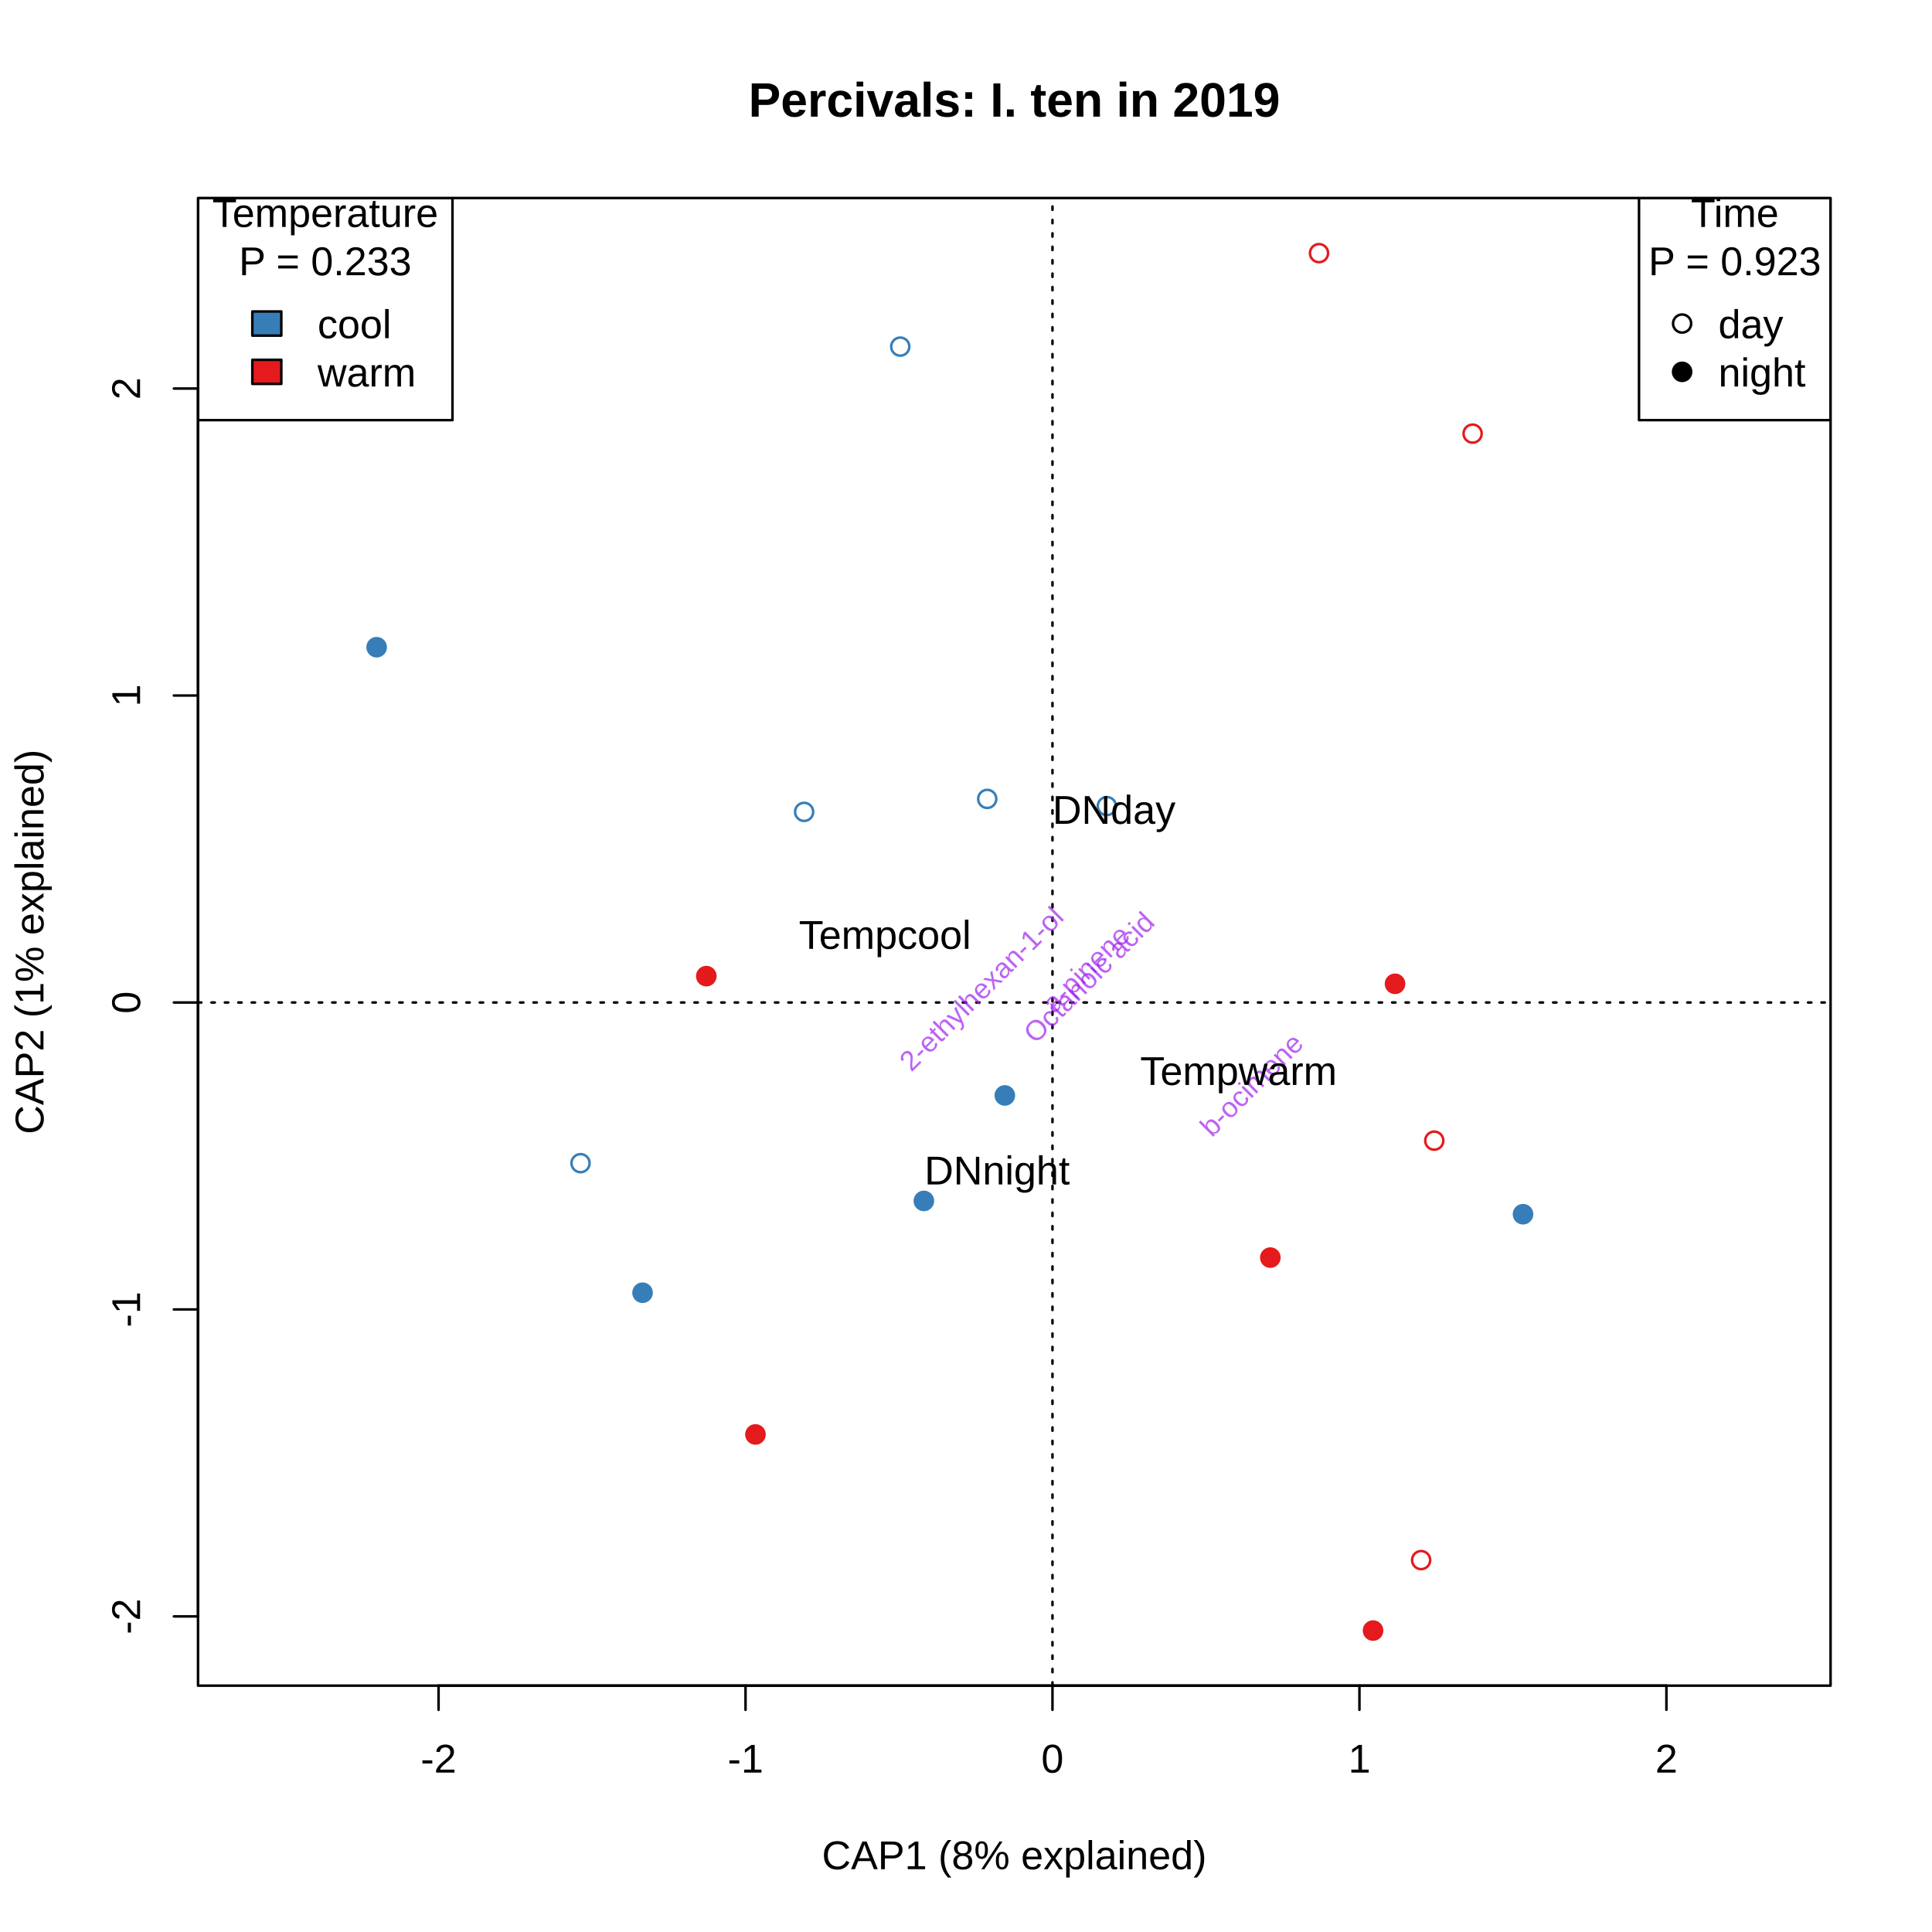
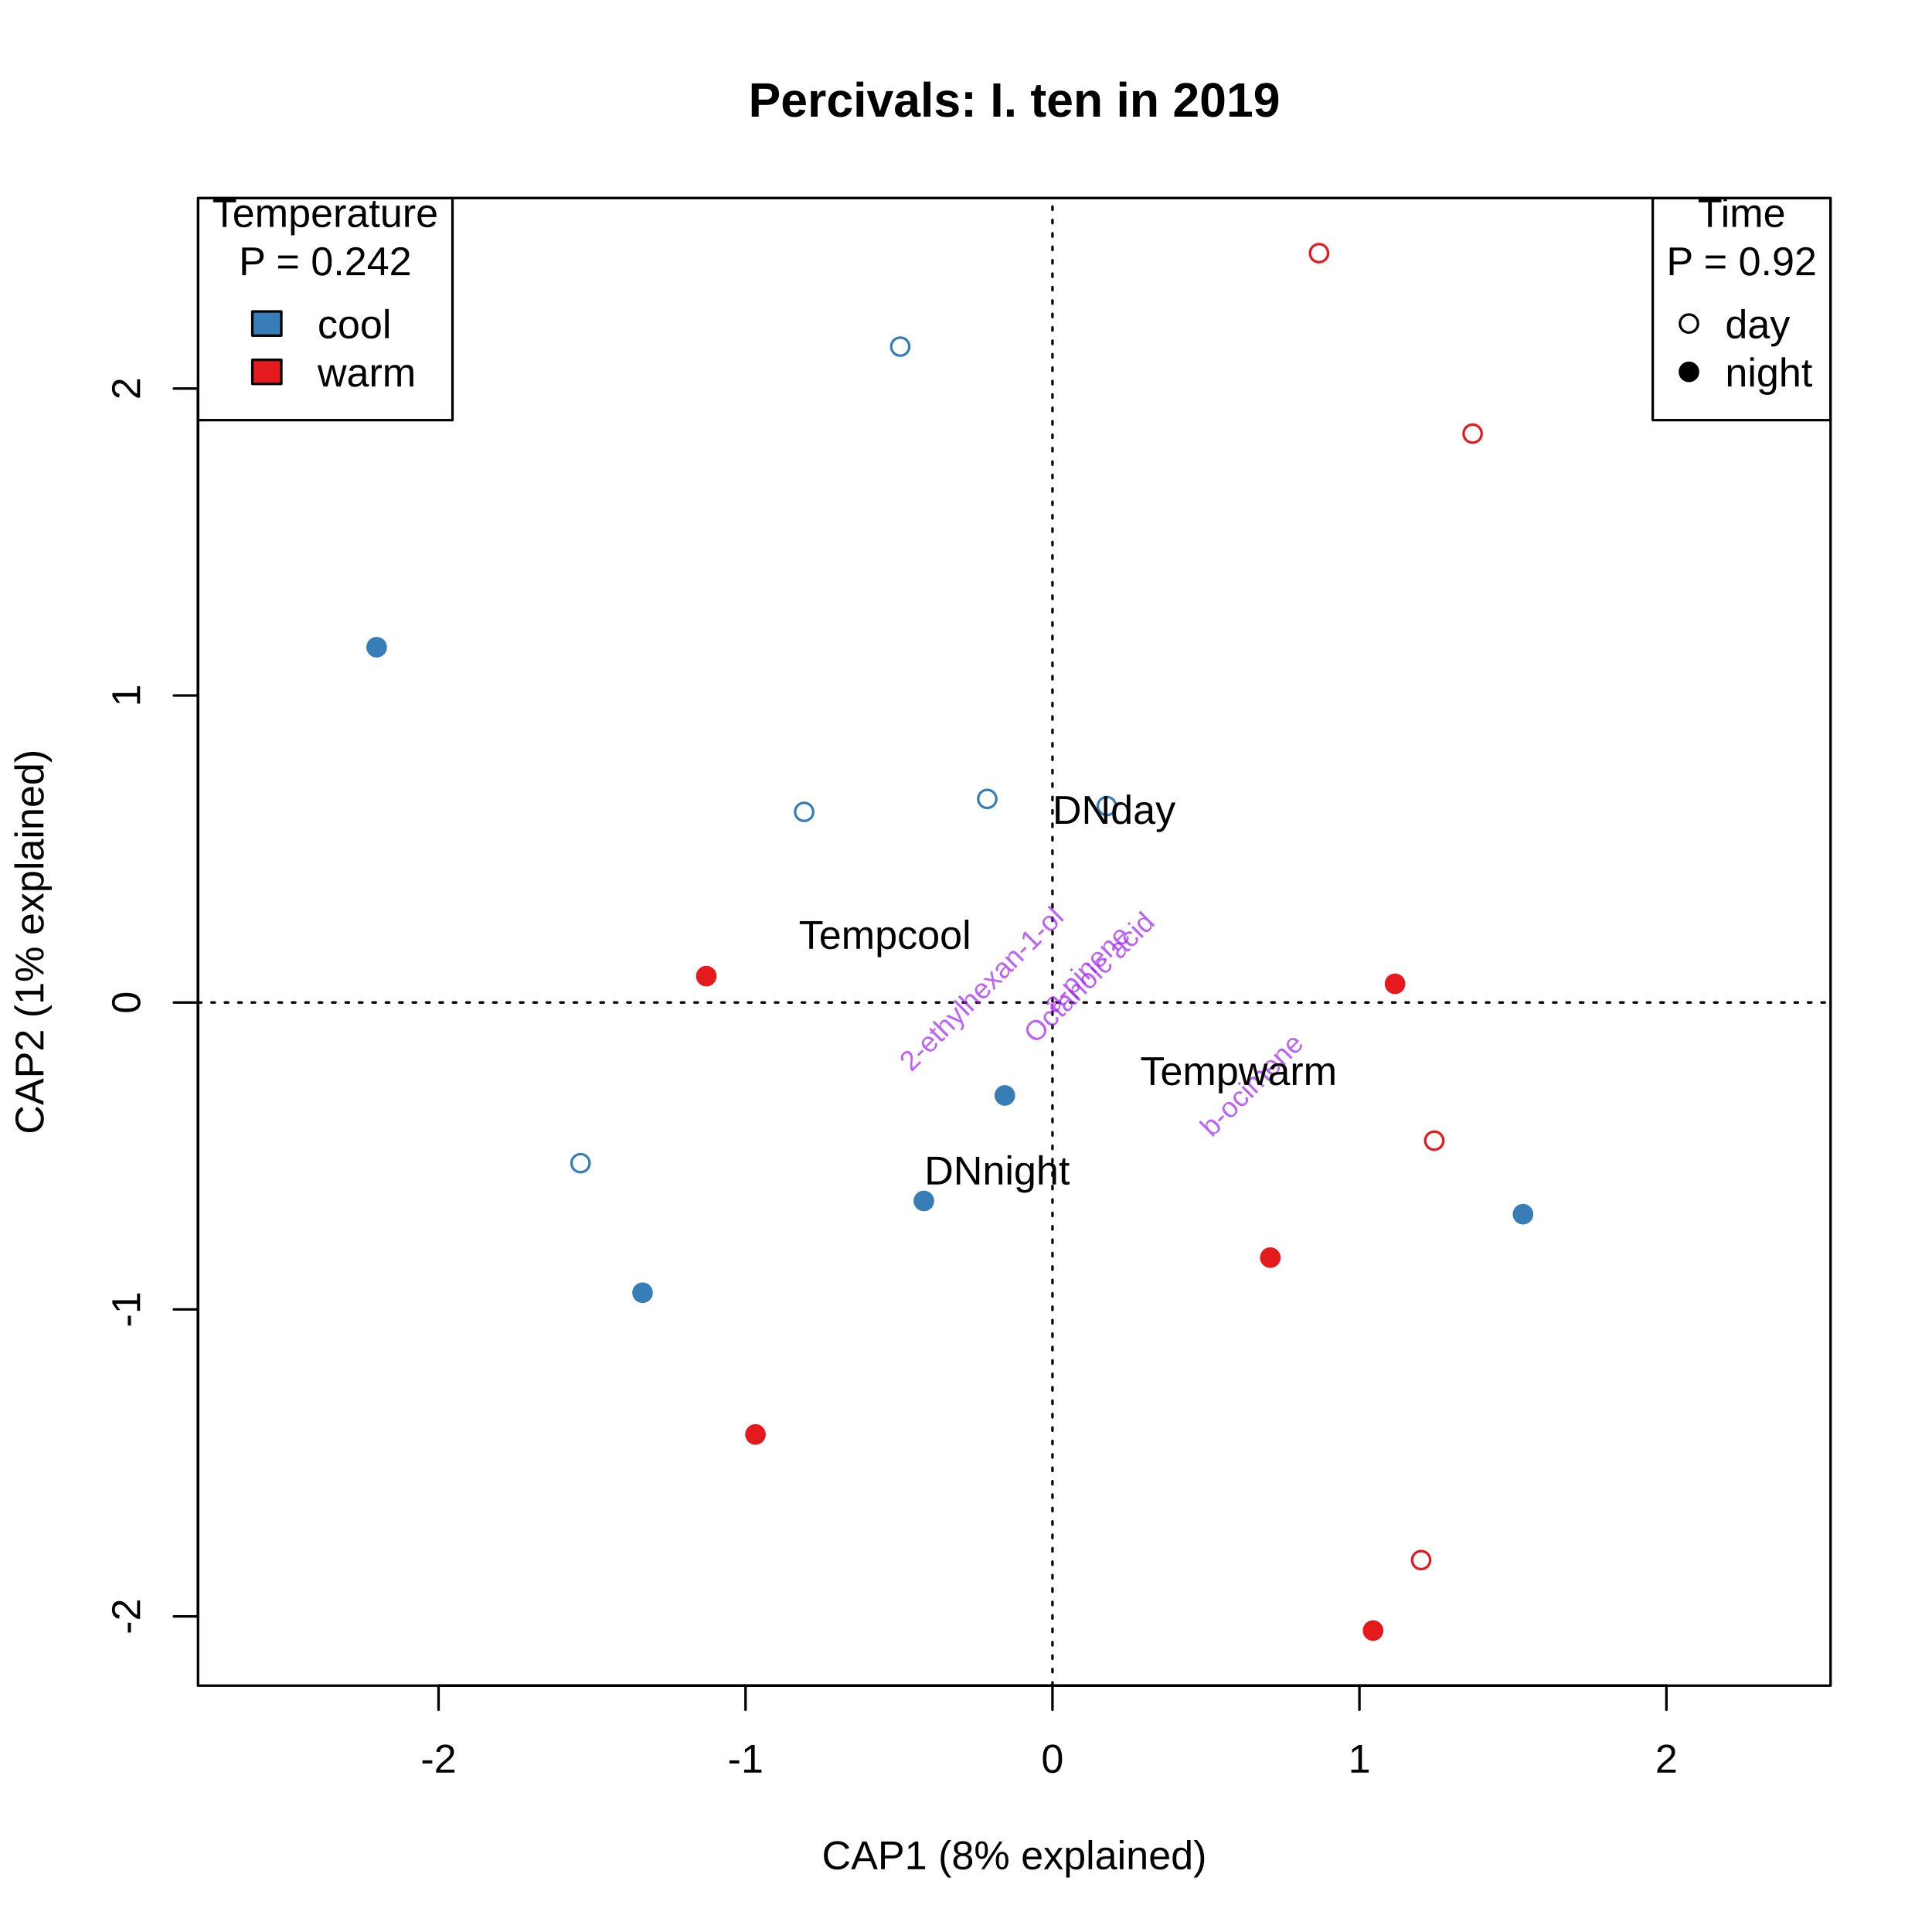
<svg xmlns="http://www.w3.org/2000/svg" class="svglite" width="576.00pt" height="576.00pt" viewBox="0 0 576.00 576.00">
  <defs>
    <style type="text/css">
    .svglite line, .svglite polyline, .svglite polygon, .svglite path, .svglite rect, .svglite circle {
      fill: none;
      stroke: #000000;
      stroke-linecap: round;
      stroke-linejoin: round;
      stroke-miterlimit: 10.00;
    }
    .svglite text {
      white-space: pre;
    }
  </style>
  </defs>
  <rect width="100%" height="100%" style="stroke: none; fill: #FFFFFF;" />
  <defs>
    <clipPath id="cpMC4wMHw1NzYuMDB8MC4wMHw1NzYuMDA=">
      <rect x="0.00" y="0.00" width="576.00" height="576.00" />
    </clipPath>
  </defs>
  <g clip-path="url(#cpMC4wMHw1NzYuMDB8MC4wMHw1NzYuMDA=)">
</g>
  <defs>
    <clipPath id="cpNTkuMDR8NTQ1Ljc2fDU5LjA0fDUwMi41Ng==">
      <rect x="59.04" y="59.04" width="486.72" height="443.52" />
    </clipPath>
  </defs>
  <g clip-path="url(#cpNTkuMDR8NTQ1Ljc2fDU5LjA0fDUwMi41Ng==)">
</g>
  <g clip-path="url(#cpMC4wMHw1NzYuMDB8MC4wMHw1NzYuMDA=)">
    <line x1="130.75" y1="502.56" x2="496.82" y2="502.56" style="stroke-width: 0.75;" />
    <line x1="130.75" y1="502.56" x2="130.75" y2="509.76" style="stroke-width: 0.75;" />
    <line x1="222.27" y1="502.56" x2="222.27" y2="509.76" style="stroke-width: 0.75;" />
    <line x1="313.78" y1="502.56" x2="313.78" y2="509.76" style="stroke-width: 0.75;" />
    <line x1="405.30" y1="502.56" x2="405.30" y2="509.76" style="stroke-width: 0.75;" />
    <line x1="496.82" y1="502.56" x2="496.82" y2="509.76" style="stroke-width: 0.75;" />
    <text x="130.75" y="528.48" text-anchor="middle" style="font-size: 12.00px; font-family: &quot;Arial&quot;;">-2</text>
    <text x="222.27" y="528.48" text-anchor="middle" style="font-size: 12.00px; font-family: &quot;Arial&quot;;">-1</text>
    <text x="313.78" y="528.48" text-anchor="middle" style="font-size: 12.00px; font-family: &quot;Arial&quot;;">0</text>
    <text x="405.30" y="528.48" text-anchor="middle" style="font-size: 12.00px; font-family: &quot;Arial&quot;;">1</text>
    <text x="496.82" y="528.48" text-anchor="middle" style="font-size: 12.00px; font-family: &quot;Arial&quot;;">2</text>
    <line x1="59.04" y1="481.91" x2="59.04" y2="115.84" style="stroke-width: 0.75;" />
    <line x1="59.04" y1="481.91" x2="51.84" y2="481.91" style="stroke-width: 0.75;" />
    <line x1="59.04" y1="390.39" x2="51.84" y2="390.39" style="stroke-width: 0.75;" />
    <line x1="59.04" y1="298.88" x2="51.84" y2="298.88" style="stroke-width: 0.75;" />
    <line x1="59.04" y1="207.36" x2="51.84" y2="207.36" style="stroke-width: 0.75;" />
    <line x1="59.04" y1="115.84" x2="51.84" y2="115.84" style="stroke-width: 0.75;" />
    <text transform="translate(41.76,481.91) rotate(-90)" text-anchor="middle" style="font-size: 12.00px; font-family: &quot;Arial&quot;;">-2</text>
    <text transform="translate(41.76,390.39) rotate(-90)" text-anchor="middle" style="font-size: 12.00px; font-family: &quot;Arial&quot;;">-1</text>
    <text transform="translate(41.76,298.88) rotate(-90)" text-anchor="middle" style="font-size: 12.00px; font-family: &quot;Arial&quot;;">0</text>
    <text transform="translate(41.76,207.36) rotate(-90)" text-anchor="middle" style="font-size: 12.00px; font-family: &quot;Arial&quot;;">1</text>
    <text transform="translate(41.76,115.84) rotate(-90)" text-anchor="middle" style="font-size: 12.00px; font-family: &quot;Arial&quot;;">2</text>
    <polygon points="59.04,502.56 545.76,502.56 545.76,59.04 59.04,59.04 " style="stroke-width: 0.75;" />
    <text x="302.40" y="557.28" text-anchor="middle" style="font-size: 12.00px; font-family: &quot;Arial&quot;;">CAP1 (8% explained)</text>
    <text transform="translate(12.96,280.80) rotate(-90)" text-anchor="middle" style="font-size: 12.00px; font-family: &quot;Arial&quot;;">CAP2 (1% explained)</text>
  </g>
  <g clip-path="url(#cpNTkuMDR8NTQ1Ljc2fDU5LjA0fDUwMi41Ng==)">
    <line x1="59.04" y1="298.88" x2="545.76" y2="298.88" style="stroke-width: 0.75; stroke-dasharray: 1.00,3.00;" />
    <line x1="313.78" y1="502.56" x2="313.78" y2="59.04" style="stroke-width: 0.75; stroke-dasharray: 1.00,3.00;" />
  </g>
  <g clip-path="url(#cpMC4wMHw1NzYuMDB8MC4wMHw1NzYuMDA=)">
    <text x="302.40" y="34.77" text-anchor="middle" style="font-size: 14.40px; font-weight: bold; font-family: &quot;Arial&quot;;">Percivals: I. ten in 2019</text>
  </g>
  <g clip-path="url(#cpNTkuMDR8NTQ1Ljc2fDU5LjA0fDUwMi41Ng==)">
    <rect x="59.04" y="59.04" width="75.86" height="66.22" style="stroke-width: 0.75;" />
    <rect x="75.23" y="92.86" width="8.64" height="7.20" style="stroke-width: 0.75; fill: #377EB8;" />
    <rect x="75.23" y="107.26" width="8.64" height="7.20" style="stroke-width: 0.75; fill: #E41A1C;" />
    <text x="96.97" y="67.66" text-anchor="middle" style="font-size: 12.00px; font-family: &quot;Arial&quot;;">Temperature </text>
-     <text x="96.97" y="82.06" text-anchor="middle" style="font-size: 12.00px; font-family: &quot;Arial&quot;;">P = 0.233</text>
+     <text x="96.97" y="82.06" text-anchor="middle" style="font-size: 12.00px; font-family: &quot;Arial&quot;;">P = 0.242</text>
    <text x="94.67" y="100.83" style="font-size: 12.00px; font-family: &quot;Arial&quot;;">cool</text>
    <text x="94.67" y="115.23" style="font-size: 12.00px; font-family: &quot;Arial&quot;;">warm</text>
-     <rect x="488.65" y="59.04" width="57.11" height="66.22" style="stroke-width: 0.75;" />
-     <circle cx="501.50" cy="96.46" r="2.70" style="stroke-width: 0.75;" />
-     <circle cx="501.50" cy="110.86" r="2.70" style="stroke-width: 0.75; fill: #000000;" />
-     <text x="517.21" y="67.66" text-anchor="middle" style="font-size: 12.00px; font-family: &quot;Arial&quot;;">Time </text>
-     <text x="517.21" y="82.06" text-anchor="middle" style="font-size: 12.00px; font-family: &quot;Arial&quot;;">P = 0.923</text>
-     <text x="512.30" y="100.83" style="font-size: 12.00px; font-family: &quot;Arial&quot;;">day</text>
-     <text x="512.30" y="115.23" style="font-size: 12.00px; font-family: &quot;Arial&quot;;">night</text>
+     <rect x="492.74" y="59.04" width="53.02" height="66.22" style="stroke-width: 0.75;" />
+     <circle cx="503.54" cy="96.46" r="2.70" style="stroke-width: 0.75;" />
+     <circle cx="503.54" cy="110.86" r="2.70" style="stroke-width: 0.75; fill: #000000;" />
+     <text x="519.25" y="67.66" text-anchor="middle" style="font-size: 12.00px; font-family: &quot;Arial&quot;;">Time </text>
+     <text x="519.25" y="82.06" text-anchor="middle" style="font-size: 12.00px; font-family: &quot;Arial&quot;;">P = 0.92</text>
+     <text x="514.34" y="100.83" style="font-size: 12.00px; font-family: &quot;Arial&quot;;">day</text>
+     <text x="514.34" y="115.23" style="font-size: 12.00px; font-family: &quot;Arial&quot;;">night</text>
    <text transform="translate(322.77,302.31) rotate(-45)" text-anchor="middle" style="font-size: 8.40px;fill: none; font-family: &quot;Arial&quot;;">a-farnesene</text>
    <text transform="translate(331.71,301.74) rotate(-45)" text-anchor="middle" style="font-size: 8.40px;fill: none; font-family: &quot;Arial&quot;;">b-myrcene</text>
    <text transform="translate(375.19,325.44) rotate(-45)" text-anchor="middle" style="font-size: 8.40px;fill: #A020F0; fill-opacity: 0.70; font-family: &quot;Arial&quot;;">b-ocimene</text>
    <text transform="translate(308.33,299.47) rotate(-45)" text-anchor="middle" style="font-size: 8.40px;fill: none; font-family: &quot;Arial&quot;;">.gamma.-Terpinene</text>
    <text transform="translate(325.82,290.89) rotate(-45)" text-anchor="middle" style="font-size: 8.40px;fill: #A020F0; fill-opacity: 0.70; font-family: &quot;Arial&quot;;">a-pinene</text>
    <text transform="translate(321.25,301.83) rotate(-45)" text-anchor="middle" style="font-size: 8.40px;fill: none; font-family: &quot;Arial&quot;;">bergamotene</text>
    <text transform="translate(314.96,302.62) rotate(-45)" text-anchor="middle" style="font-size: 8.40px;fill: none; font-family: &quot;Arial&quot;;">(E)-4-oxohex-2-enal  </text>
    <text transform="translate(315.42,300.51) rotate(-45)" text-anchor="middle" style="font-size: 8.40px;fill: none; font-family: &quot;Arial&quot;;">(E)-4,8-Dimethylnona-1,3,7-triene</text>
    <text transform="translate(315.42,300.51) rotate(-45)" text-anchor="middle" style="font-size: 8.40px;fill: none; font-family: &quot;Arial&quot;;">1-Decanol, 2-hexyl-</text>
    <text transform="translate(294.64,296.83) rotate(-45)" text-anchor="middle" style="font-size: 8.40px;fill: #A020F0; fill-opacity: 0.70; font-family: &quot;Arial&quot;;">2-ethylhexan-1-ol  </text>
    <text transform="translate(318.37,299.98) rotate(-45)" text-anchor="middle" style="font-size: 8.40px;fill: none; font-family: &quot;Arial&quot;;">(E)-hex-2-enal  </text>
    <text transform="translate(311.51,301.98) rotate(-45)" text-anchor="middle" style="font-size: 8.40px;fill: none; font-family: &quot;Arial&quot;;">(2E)-2,7-dimethylocta-2,6-dien-1-ol  </text>
    <text transform="translate(309.42,299.82) rotate(-45)" text-anchor="middle" style="font-size: 8.40px;fill: none; font-family: &quot;Arial&quot;;">(E)-hex-3-en-1-ol</text>
    <text transform="translate(319.74,300.06) rotate(-45)" text-anchor="middle" style="font-size: 8.40px;fill: none; font-family: &quot;Arial&quot;;">[(E)-hex-3-enyl] acetate</text>
    <text transform="translate(307.80,297.15) rotate(-45)" text-anchor="middle" style="font-size: 8.40px;fill: none; font-family: &quot;Arial&quot;;">pseudoionone</text>
    <text transform="translate(315.65,300.74) rotate(-45)" text-anchor="middle" style="font-size: 8.40px;fill: none; font-family: &quot;Arial&quot;;">(Z)-hex-4-en-1-ol</text>
    <text transform="translate(312.01,301.80) rotate(-45)" text-anchor="middle" style="font-size: 8.40px;fill: none; font-family: &quot;Arial&quot;;">[(Z)-hex-3-enyl] butanoate</text>
    <text transform="translate(311.95,301.82) rotate(-45)" text-anchor="middle" style="font-size: 8.40px;fill: none; font-family: &quot;Arial&quot;;">Carbonic acid, nonyl prop-1-en-2-yl ester</text>
    <text transform="translate(313.99,306.89) rotate(-45)" text-anchor="middle" style="font-size: 8.40px;fill: none; font-family: &quot;Arial&quot;;">b-caryophyllene</text>
    <text transform="translate(311.32,300.98) rotate(-45)" text-anchor="middle" style="font-size: 8.40px;fill: none; font-family: &quot;Arial&quot;;">D-limonene</text>
    <text transform="translate(320.05,303.76) rotate(-45)" text-anchor="middle" style="font-size: 8.40px;fill: none; font-family: &quot;Arial&quot;;">Dodecane, 4,6-dimethyl-</text>
    <text transform="translate(316.89,302.53) rotate(-45)" text-anchor="middle" style="font-size: 8.40px;fill: none; font-family: &quot;Arial&quot;;">a-terpineol</text>
    <text transform="translate(321.65,302.49) rotate(-45)" text-anchor="middle" style="font-size: 8.40px;fill: none; font-family: &quot;Arial&quot;;">linalool</text>
    <text transform="translate(309.06,303.80) rotate(-45)" text-anchor="middle" style="font-size: 8.40px;fill: none; font-family: &quot;Arial&quot;;">2,4,6-trimethyloctane  </text>
    <text transform="translate(310.92,299.95) rotate(-45)" text-anchor="middle" style="font-size: 8.40px;fill: none; font-family: &quot;Arial&quot;;">Octane, 3,5-dimethyl-</text>
    <text transform="translate(326.69,293.44) rotate(-45)" text-anchor="middle" style="font-size: 8.40px;fill: #A020F0; fill-opacity: 0.70; font-family: &quot;Arial&quot;;">Octanoic acid</text>
    <text transform="translate(313.89,299.43) rotate(-45)" text-anchor="middle" style="font-size: 8.40px;fill: none; font-family: &quot;Arial&quot;;">petasitene</text>
    <text transform="translate(327.20,301.04) rotate(-45)" text-anchor="middle" style="font-size: 8.40px;fill: none; font-family: &quot;Arial&quot;;">b-ocimene.1</text>
    <text transform="translate(315.42,300.51) rotate(-45)" text-anchor="middle" style="font-size: 8.40px;fill: none; font-family: &quot;Arial&quot;;">3-methylbutanal oxime</text>
    <circle cx="329.99" cy="240.32" r="2.70" style="stroke-width: 0.75; stroke: #377EB8;" />
    <circle cx="454.07" cy="362.00" r="2.70" style="stroke-width: 0.75; stroke: #377EB8; fill: #377EB8;" />
    <circle cx="268.40" cy="103.34" r="2.70" style="stroke-width: 0.75; stroke: #377EB8;" />
    <circle cx="112.29" cy="192.96" r="2.70" style="stroke-width: 0.75; stroke: #377EB8; fill: #377EB8;" />
    <circle cx="191.57" cy="385.41" r="2.70" style="stroke-width: 0.75; stroke: #377EB8; fill: #377EB8;" />
    <circle cx="427.61" cy="340.07" r="2.70" style="stroke-width: 0.75; stroke: #E41A1C;" />
    <circle cx="378.73" cy="374.94" r="2.70" style="stroke-width: 0.75; stroke: #E41A1C; fill: #E41A1C;" />
    <circle cx="409.36" cy="486.13" r="2.70" style="stroke-width: 0.75; stroke: #E41A1C; fill: #E41A1C;" />
    <circle cx="439.04" cy="129.28" r="2.70" style="stroke-width: 0.75; stroke: #E41A1C;" />
    <circle cx="415.91" cy="293.31" r="2.70" style="stroke-width: 0.75; stroke: #E41A1C; fill: #E41A1C;" />
    <circle cx="423.69" cy="465.12" r="2.70" style="stroke-width: 0.75; stroke: #E41A1C;" />
    <circle cx="210.58" cy="291.02" r="2.70" style="stroke-width: 0.75; stroke: #E41A1C; fill: #E41A1C;" />
    <circle cx="294.33" cy="238.18" r="2.70" style="stroke-width: 0.75; stroke: #377EB8;" />
    <circle cx="275.44" cy="358.04" r="2.70" style="stroke-width: 0.75; stroke: #377EB8; fill: #377EB8;" />
    <circle cx="393.25" cy="75.47" r="2.70" style="stroke-width: 0.75; stroke: #E41A1C;" />
    <circle cx="225.23" cy="427.66" r="2.70" style="stroke-width: 0.75; stroke: #E41A1C; fill: #E41A1C;" />
    <circle cx="173.08" cy="346.78" r="2.70" style="stroke-width: 0.75; stroke: #377EB8;" />
    <circle cx="239.74" cy="242.05" r="2.70" style="stroke-width: 0.75; stroke: #377EB8;" />
    <circle cx="299.58" cy="326.59" r="2.70" style="stroke-width: 0.75; stroke: #377EB8; fill: #377EB8;" />
    <text x="332.13" y="245.60" text-anchor="middle" style="font-size: 12.00px; font-family: &quot;Arial&quot;;">DNday</text>
    <text x="297.28" y="353.12" text-anchor="middle" style="font-size: 12.00px; font-family: &quot;Arial&quot;;">DNnight</text>
    <text x="263.85" y="282.88" text-anchor="middle" style="font-size: 12.00px; font-family: &quot;Arial&quot;;">Tempcool</text>
    <text x="369.27" y="323.46" text-anchor="middle" style="font-size: 12.00px; font-family: &quot;Arial&quot;;">Tempwarm</text>
  </g>
</svg>
